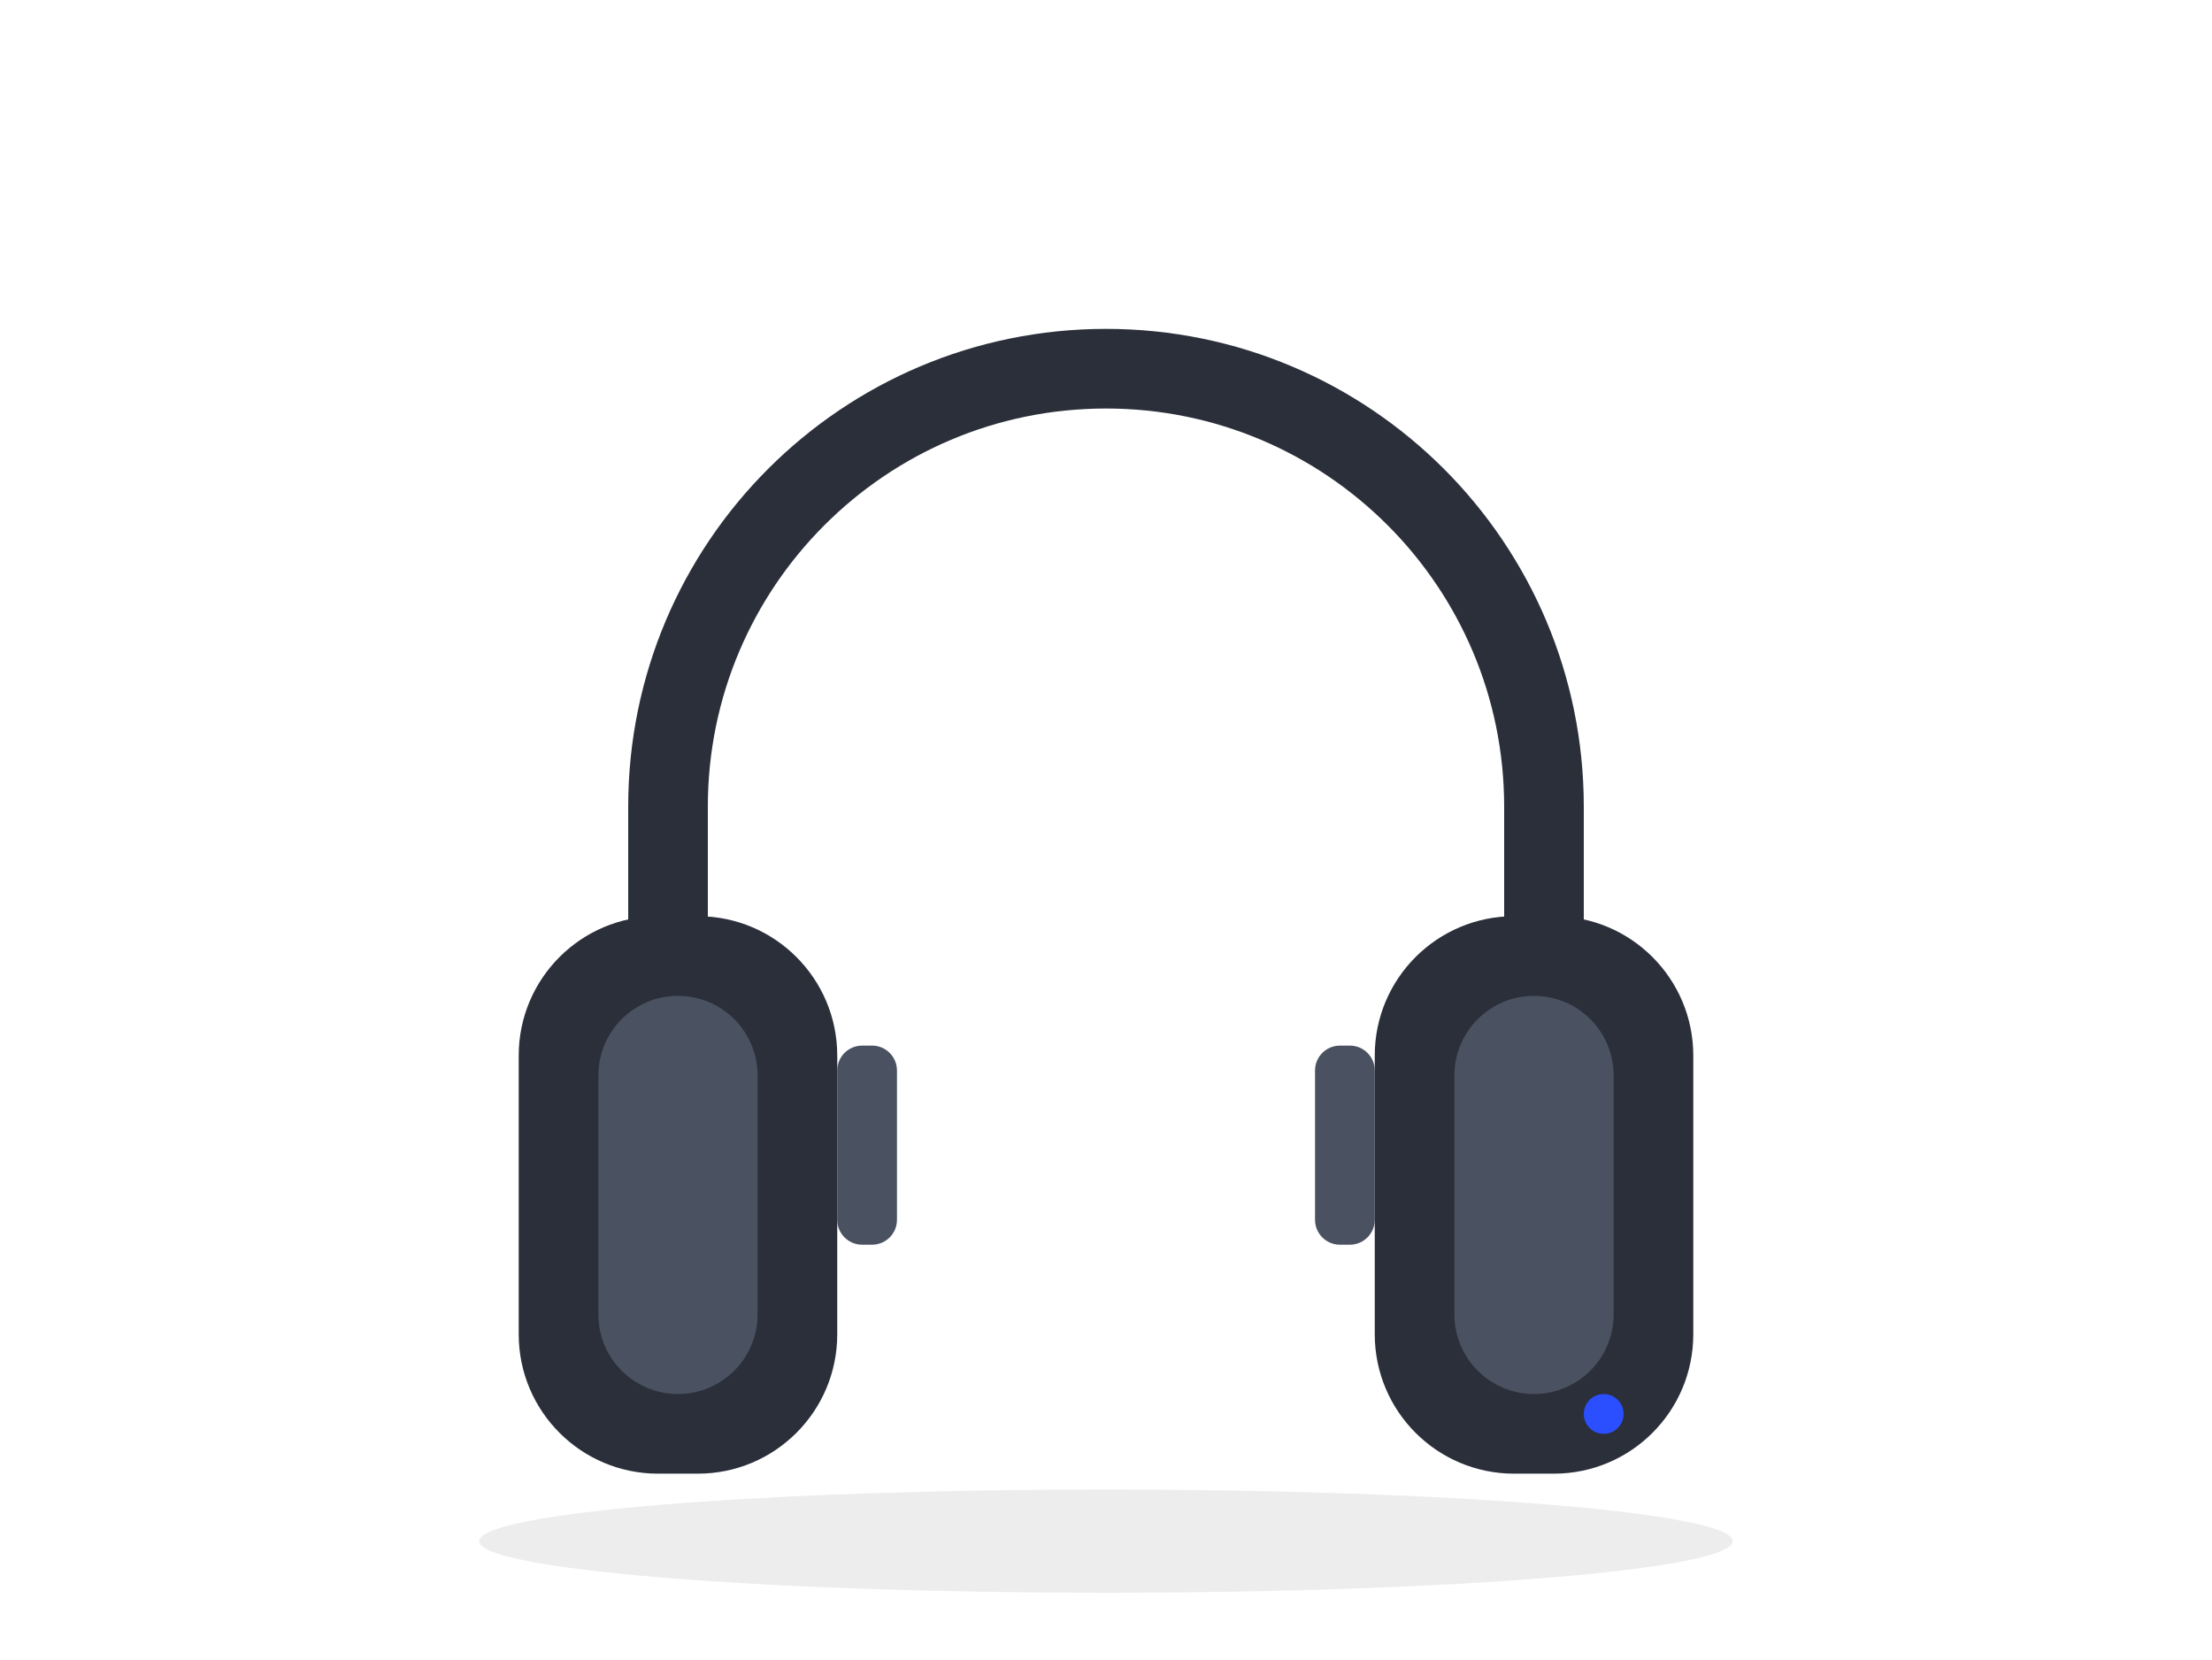
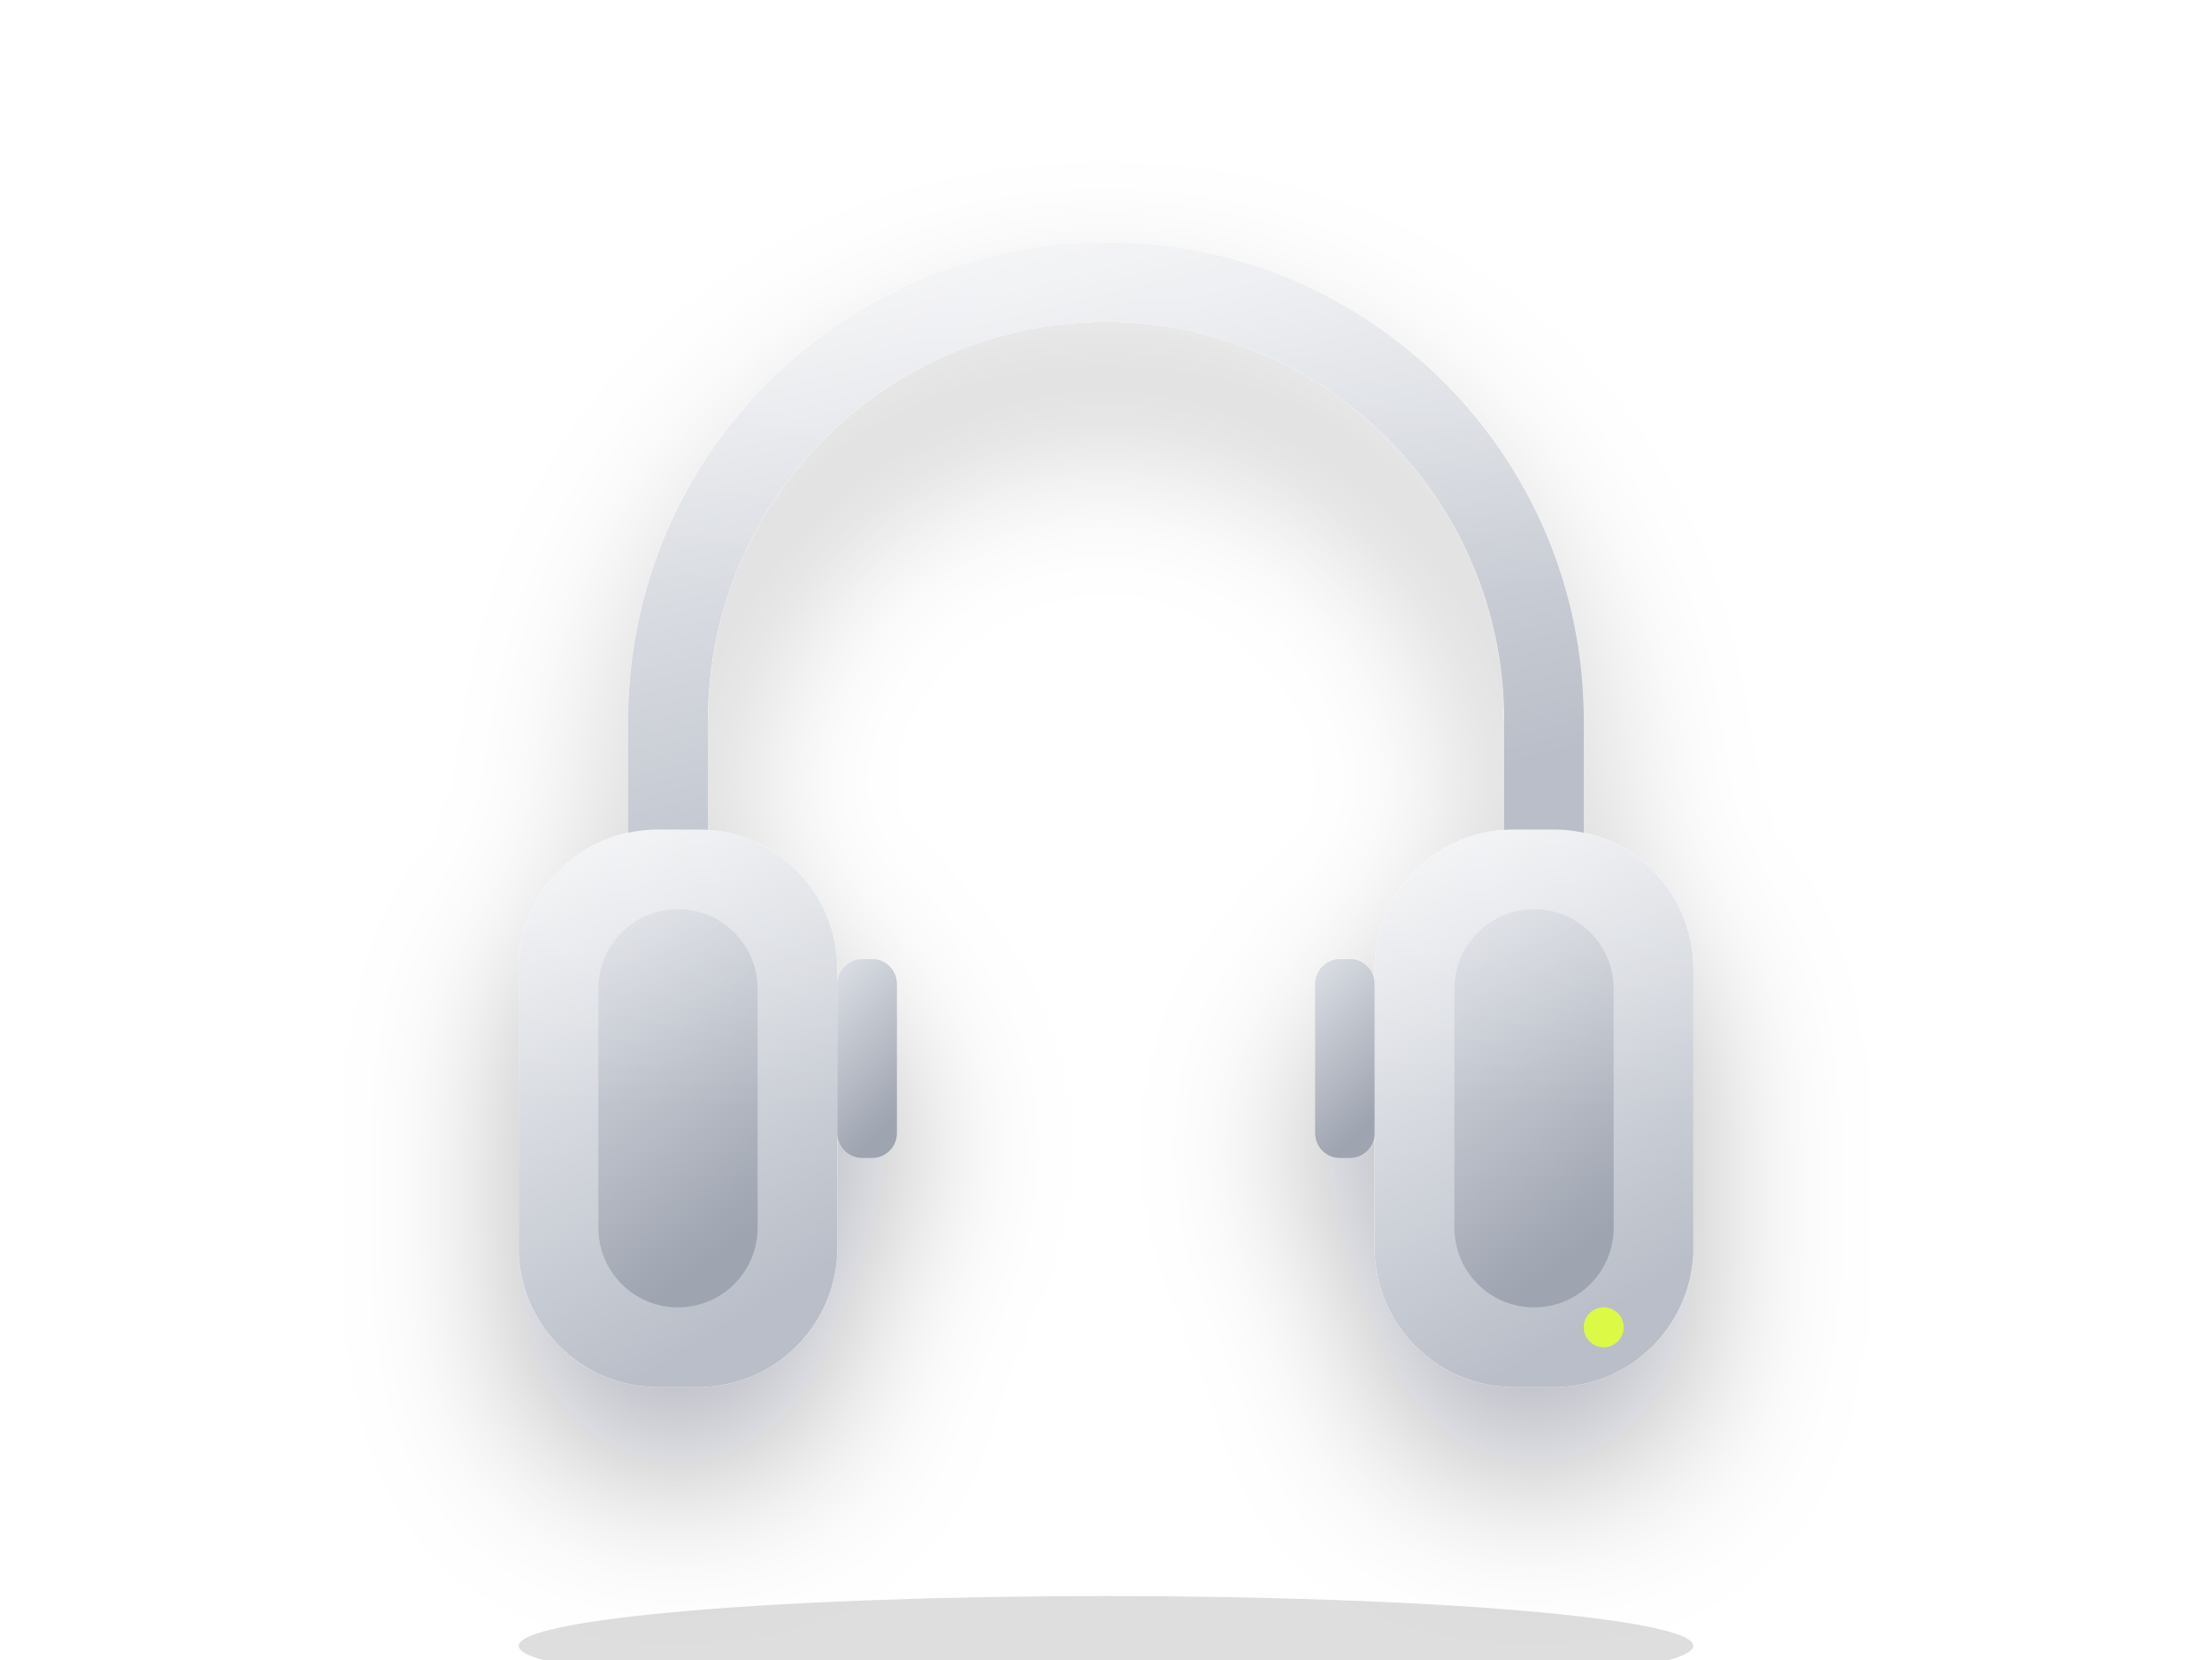
<svg xmlns="http://www.w3.org/2000/svg" viewBox="0 0 600 450" width="600" height="450" role="img">
-   <ellipse cx="300" cy="418" rx="170" ry="14" fill="#16181D" opacity=".08" />
-   <g transform="translate(300 235) scale(1.35) translate(-200 -190)">
-     <path d="M112 214V178a88 88 0 0 1 176 0v36" fill="none" stroke="#2A2F3A" stroke-width="16" stroke-linecap="round" />
-     <rect x="146" y="226" width="12" height="40" rx="5" fill="#4A5160" />
-     <rect x="242" y="226" width="12" height="40" rx="5" fill="#4A5160" />
-     <rect x="82" y="200" width="64" height="112" rx="28" fill="#2A2F3A" />
-     <rect x="98" y="216" width="32" height="80" rx="16" fill="#4A5160" />
-     <rect x="254" y="200" width="64" height="112" rx="28" fill="#2A2F3A" />
-     <rect x="270" y="216" width="32" height="80" rx="16" fill="#4A5160" />
-     <circle cx="300" cy="300" r="4" fill="#2B4EFF" />
+   <g transform="translate(300 225) scale(1.35) translate(-200 -200)">
+     <defs>
+       <linearGradient id="gb" x1="0" y1="0" x2="0.35" y2="1">
+         <stop offset="0" stop-color="#F4F5F7" />
+         <stop offset="1" stop-color="#B9BEC8" />
+       </linearGradient>
+       <linearGradient id="gm" x1="0" y1="0" x2="0.3" y2="1">
+         <stop offset="0" stop-color="#DDE0E6" />
+         <stop offset="1" stop-color="#9EA4B0" />
+       </linearGradient>
+       <linearGradient id="gd" x1="0" y1="0" x2="0" y2="1">
+         <stop offset="0" stop-color="#20242E" />
+         <stop offset="1" stop-color="#0B0D12" />
+       </linearGradient>
+       <linearGradient id="gs" x1="0" y1="0" x2="1" y2="1">
+         <stop offset="0" stop-color="#232937" />
+         <stop offset="1" stop-color="#0E1117" />
+       </linearGradient>
+       <linearGradient id="gl" x1="0" y1="0" x2="0" y2="1">
+         <stop offset="0" stop-color="#fff" stop-opacity=".55" />
+         <stop offset=".5" stop-color="#fff" stop-opacity="0" />
+       </linearGradient>
+       <filter id="sh" x="-30%" y="-30%" width="160%" height="170%">
+         <feDropShadow dx="0" dy="18" stdDeviation="16" flood-color="#0B0D12" flood-opacity=".28" />
+       </filter>
+     </defs>
+     <ellipse cx="200" cy="364" rx="118" ry="10" fill="#0B0D12" opacity=".14" />
+     <g filter="url(#sh)">
+       <path d="M112 214V178a88 88 0 0 1 176 0v36" fill="none" stroke="url(#gb)" stroke-width="16" stroke-linecap="round" />
+       <rect x="146" y="226" width="12" height="40" rx="5" fill="url(#gm)" />
+       <rect x="242" y="226" width="12" height="40" rx="5" fill="url(#gm)" />
+       <rect x="82" y="200" width="64" height="112" rx="28" fill="url(#gb)" />
+       <rect x="98" y="216" width="32" height="80" rx="16" fill="url(#gm)" />
+       <rect x="254" y="200" width="64" height="112" rx="28" fill="url(#gb)" />
+       <rect x="270" y="216" width="32" height="80" rx="16" fill="url(#gm)" />
+       <circle cx="300" cy="300" r="4" fill="#C6F432" />
+     </g>
+     <g opacity=".5" style="mix-blend-mode:screen">
+       <path d="M112 214V178a88 88 0 0 1 176 0v36" fill="none" stroke="url(#gl)" stroke-width="16" stroke-linecap="round" />
+       <rect x="146" y="226" width="12" height="40" rx="5" fill="none" />
+       <rect x="242" y="226" width="12" height="40" rx="5" fill="none" />
+       <rect x="82" y="200" width="64" height="112" rx="28" fill="url(#gl)" />
+       <rect x="98" y="216" width="32" height="80" rx="16" fill="none" />
+       <rect x="254" y="200" width="64" height="112" rx="28" fill="url(#gl)" />
+       <rect x="270" y="216" width="32" height="80" rx="16" fill="none" />
+       <circle cx="300" cy="300" r="4" fill="#C6F432" />
+     </g>
  </g>
</svg>
